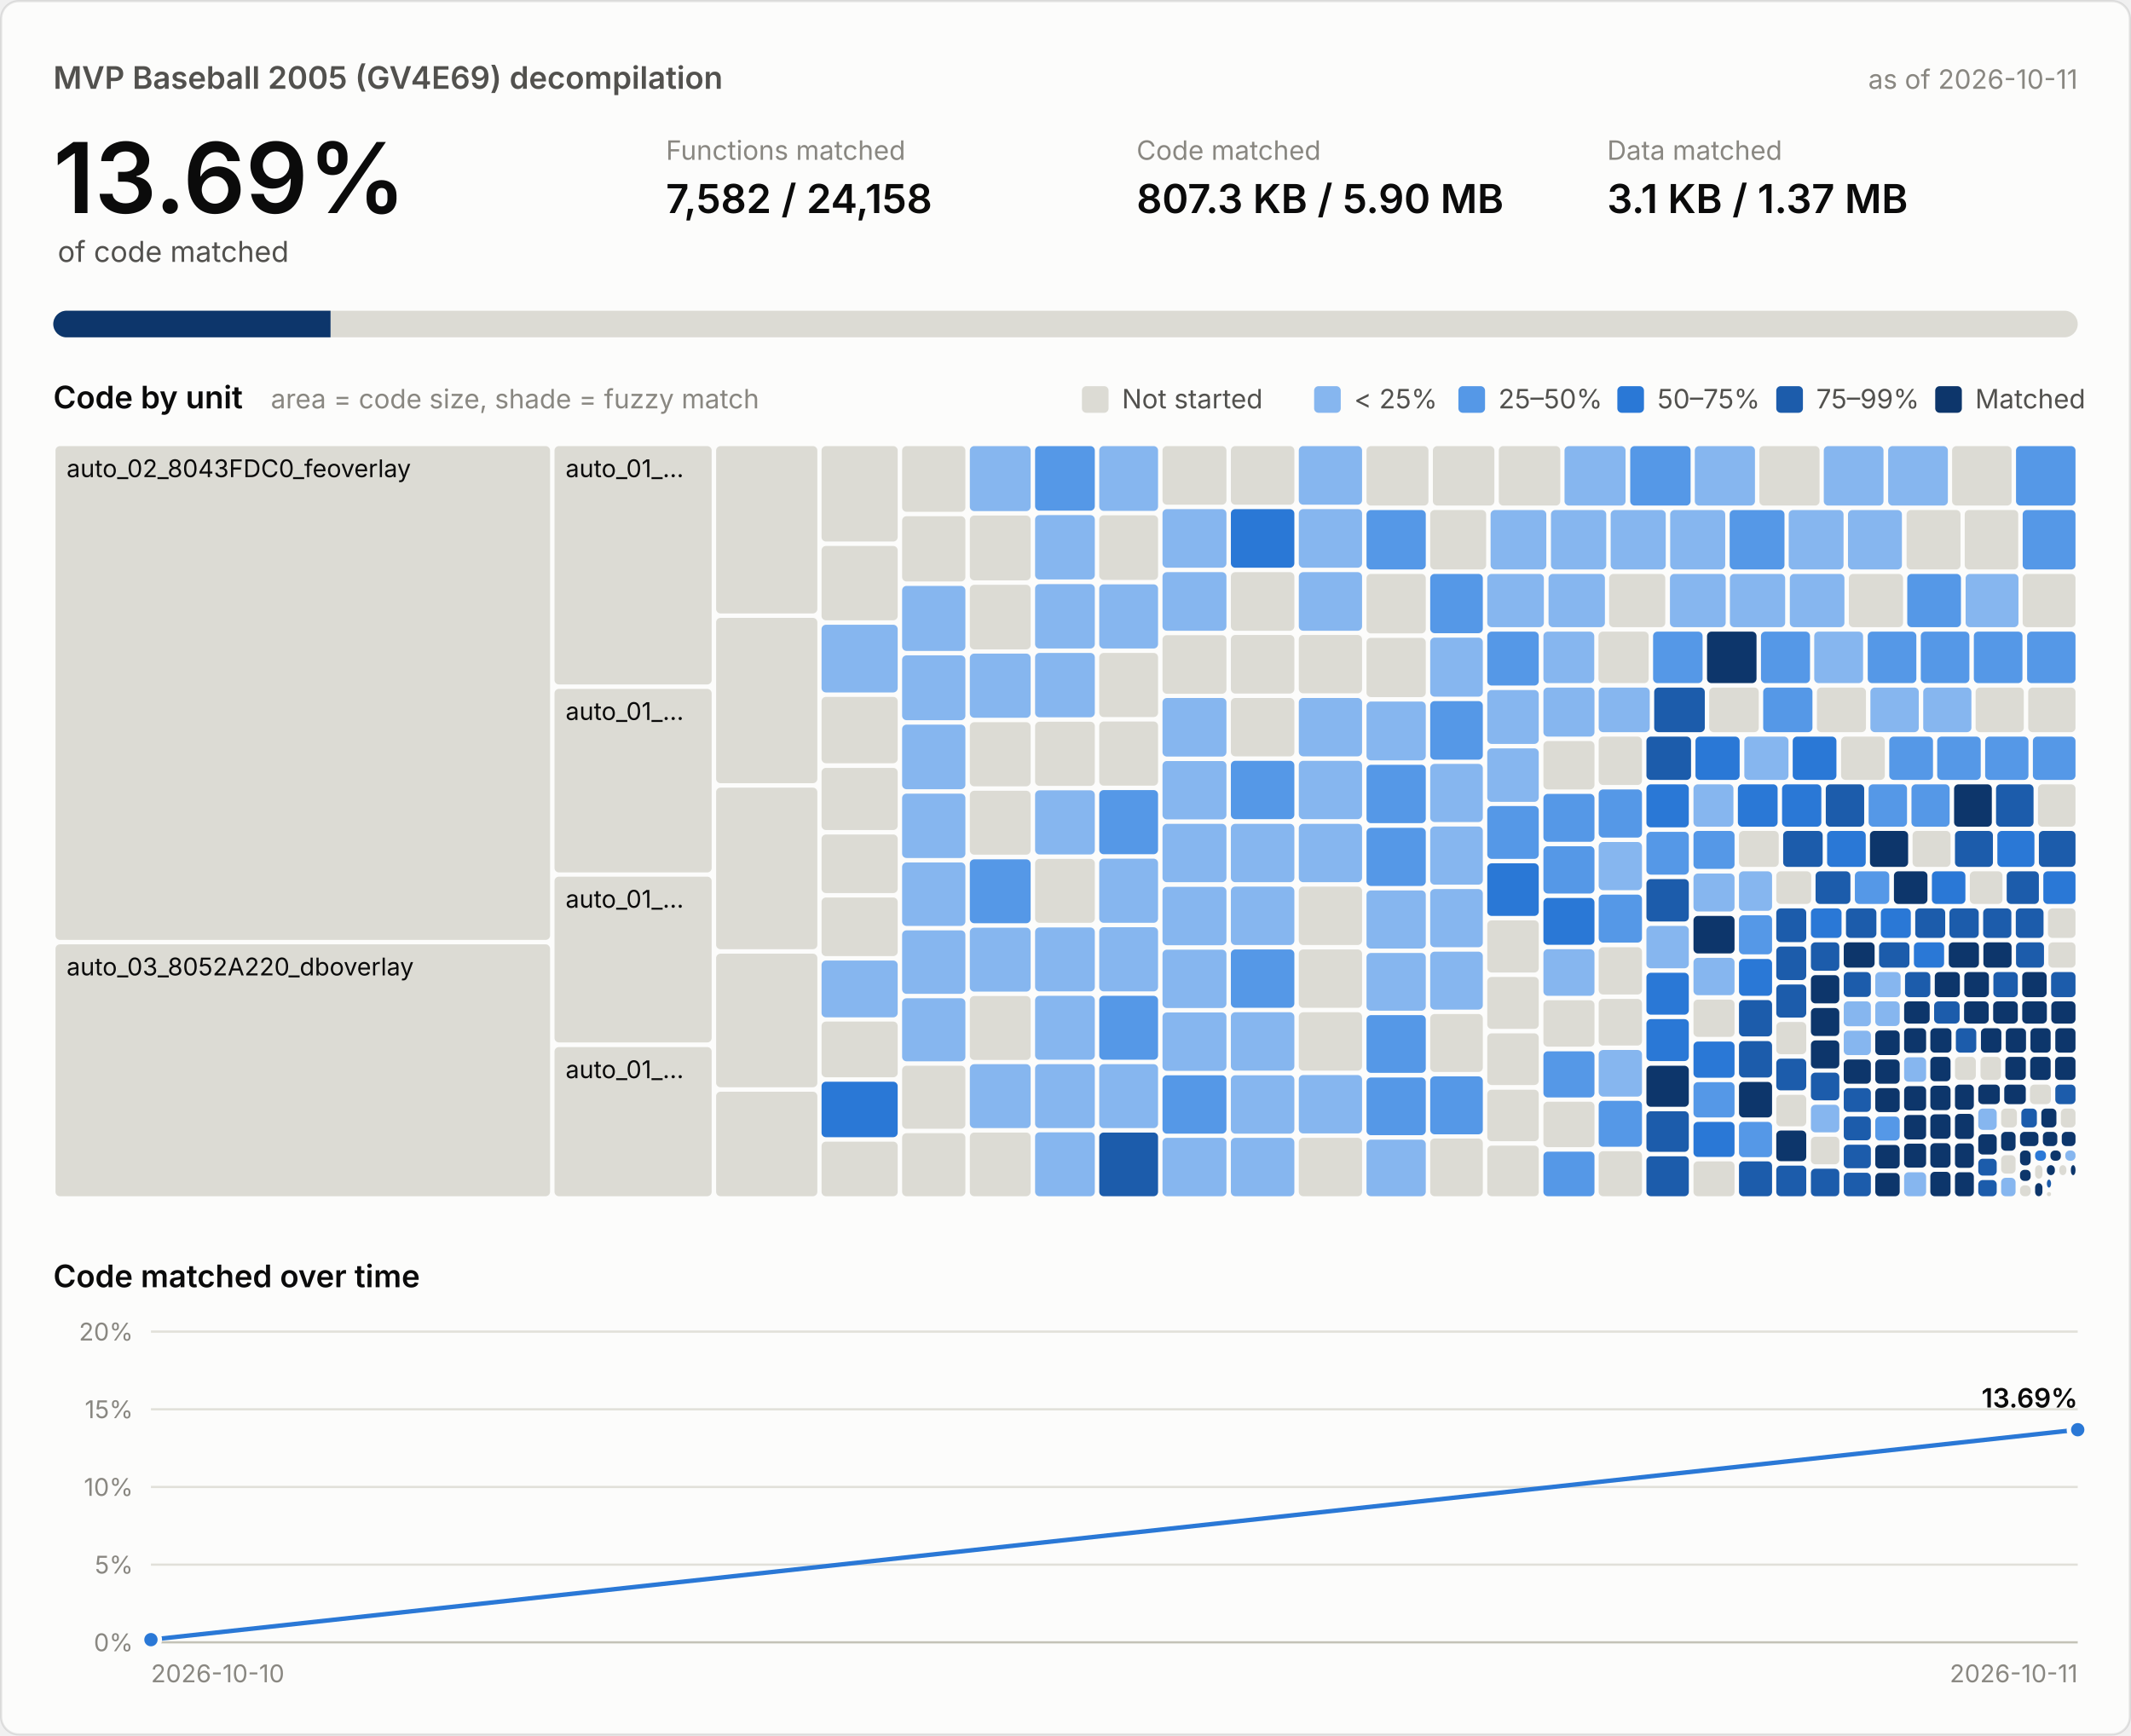
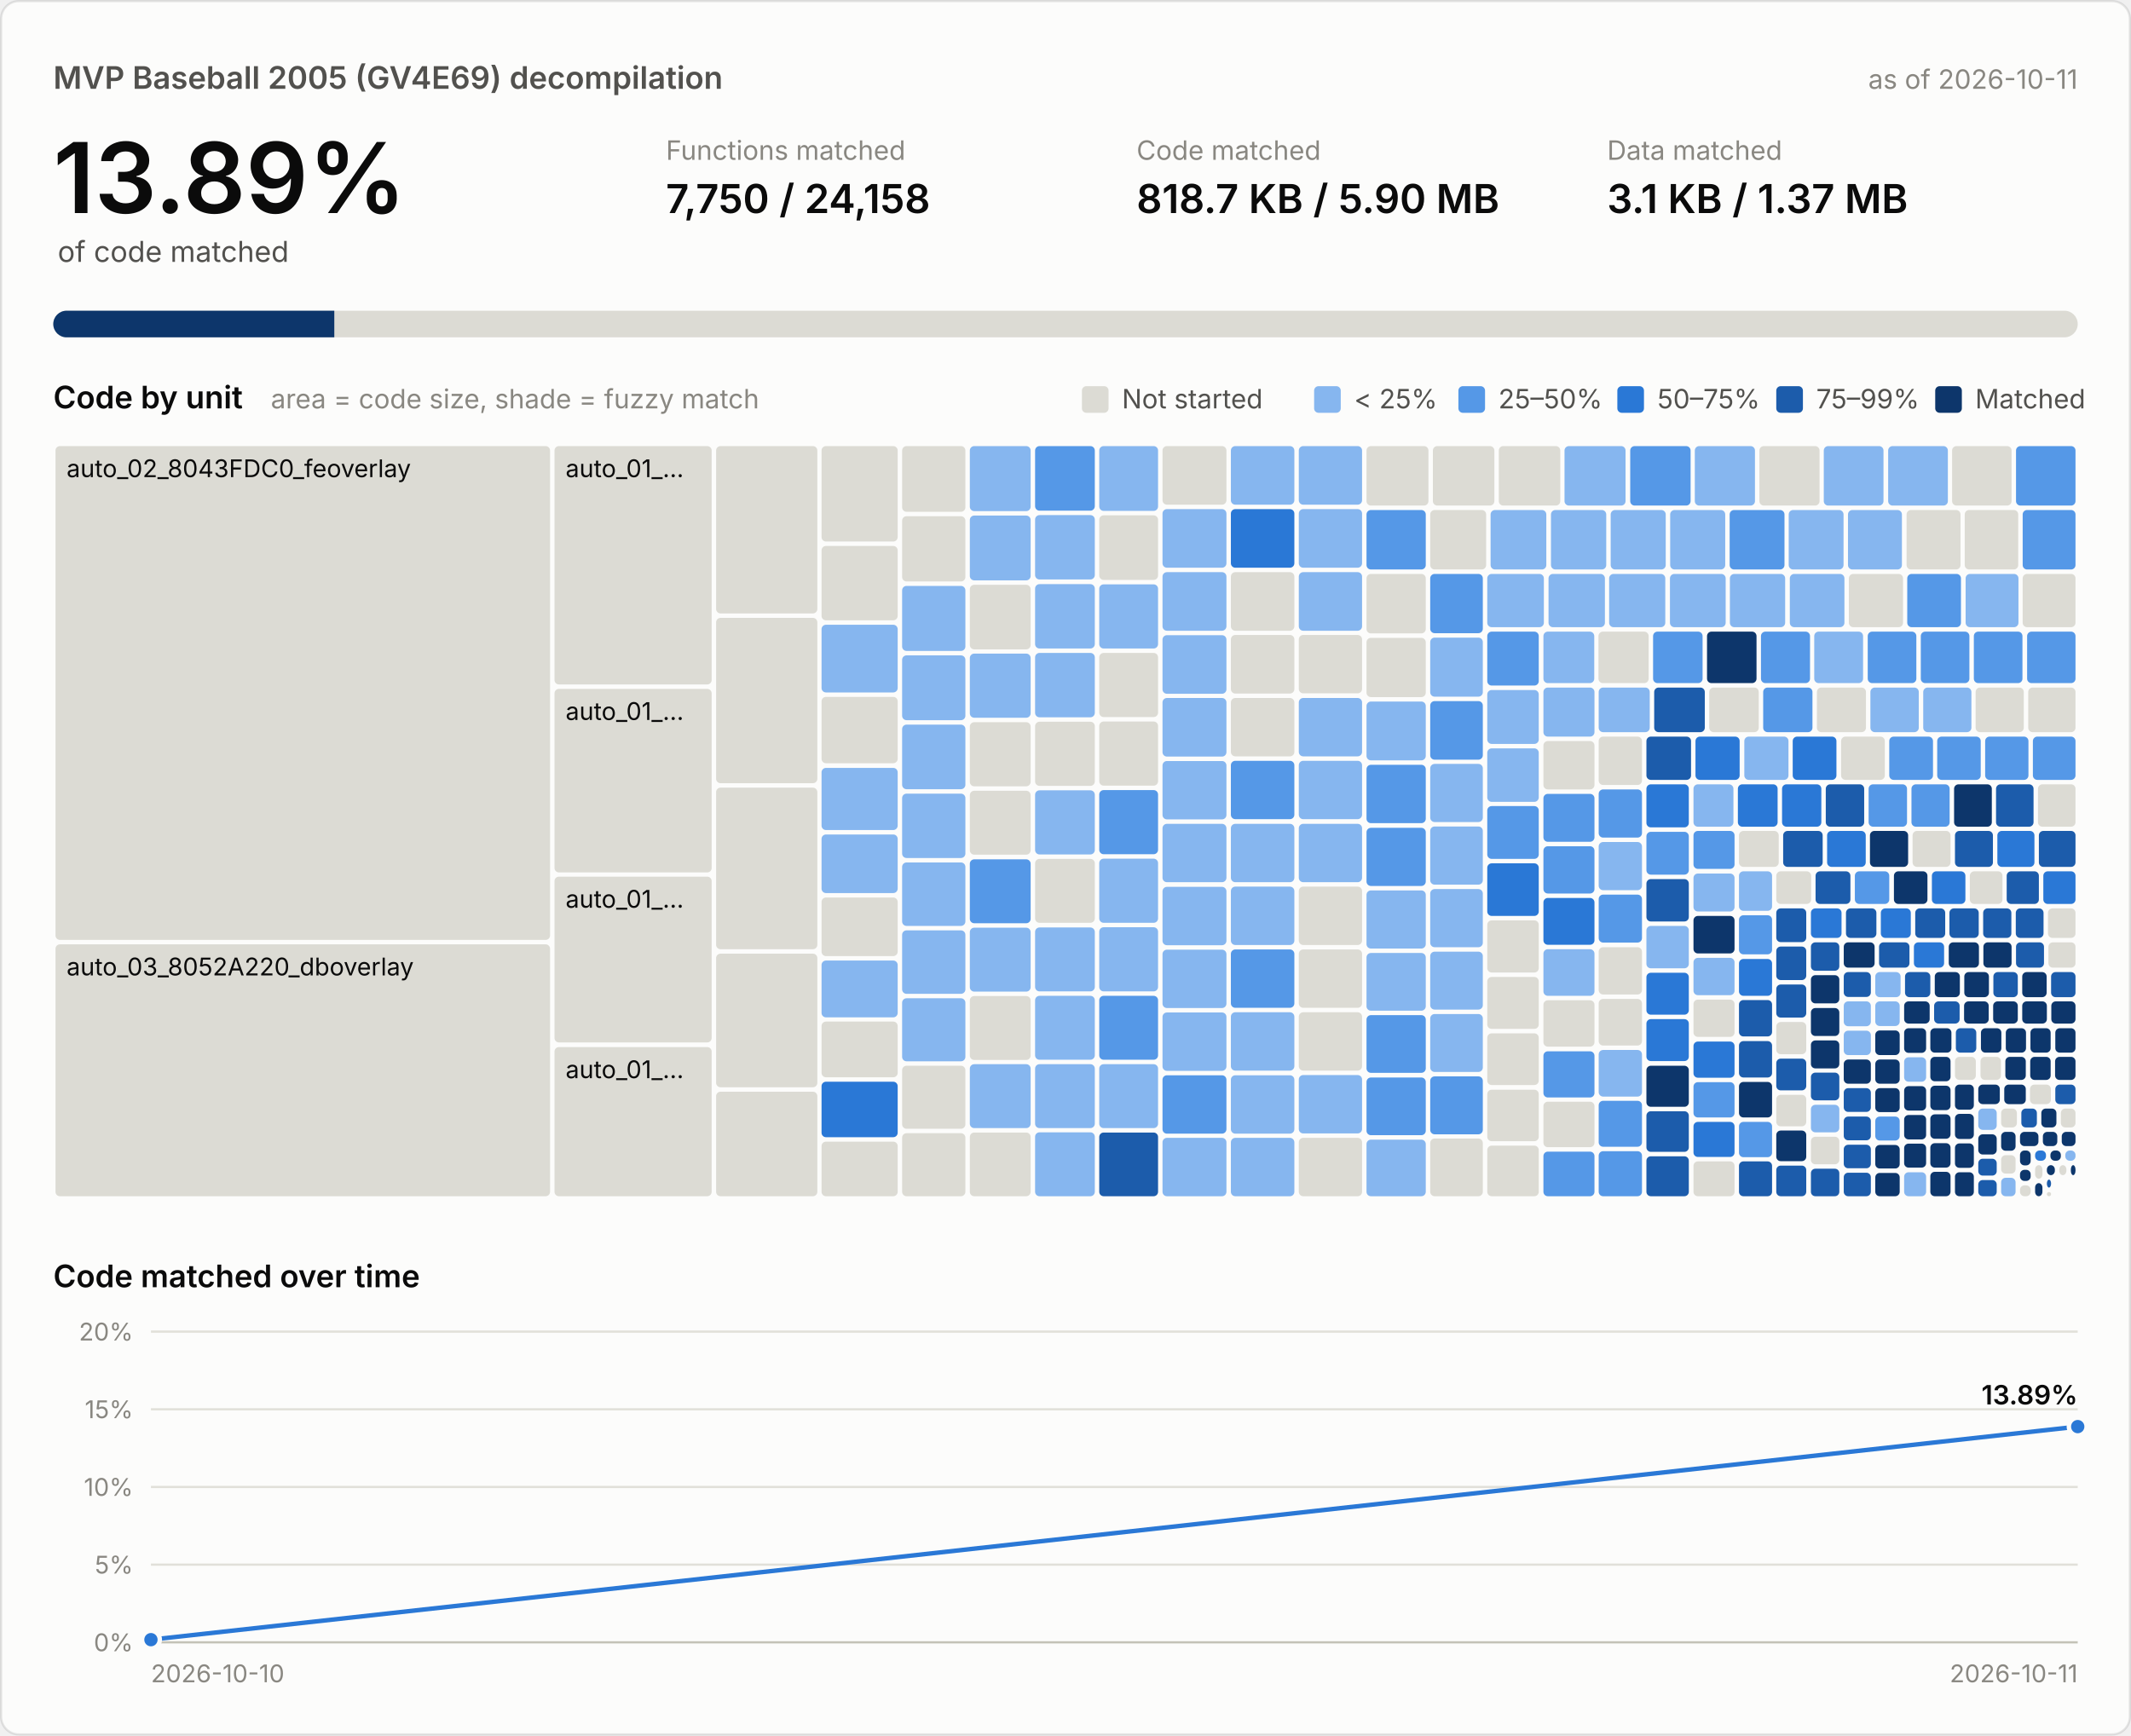
<svg xmlns="http://www.w3.org/2000/svg" width="960" height="782" viewBox="0 0 960 782" role="img" aria-labelledby="title desc">
  <style>
text { font-family: system-ui, -apple-system, "Segoe UI", sans-serif; }
.surface { fill: #fcfcfb; }
.border { fill: none; stroke: rgba(11,11,11,0.10); }
.t1 { fill: #0b0b0b; } .t2 { fill: #52514e; } .t3 { fill: #898781; }
.grid { stroke: #e1e0d9; } .axis { stroke: #c3c2b7; }
.line { fill: none; stroke: #2a78d6; } .dot { fill: #2a78d6; stroke: #fcfcfb; }
.b0 { fill: #dcdbd4; } .b1 { fill: #86b6ef; } .b2 { fill: #5598e7; }
.b3 { fill: #2a78d6; } .b4 { fill: #1c5cab; } .b5 { fill: #0d366b; }
.l0, .l1, .l2, .l3 { fill: #0b0b0b; } .l4, .l5 { fill: #ffffff; }
@media (prefers-color-scheme: dark) {
  .surface { fill: #1a1a19; }
  .border { stroke: rgba(255,255,255,0.10); }
  .t1 { fill: #ffffff; } .t2 { fill: #c3c2b7; } .t3 { fill: #898781; }
  .grid { stroke: #2c2c2a; } .axis { stroke: #383835; }
  .line { stroke: #3987e5; } .dot { fill: #3987e5; stroke: #1a1a19; }
  .b0 { fill: #383835; } .b1 { fill: #184f95; } .b2 { fill: #256abf; }
  .b3 { fill: #3987e5; } .b4 { fill: #6da7ec; } .b5 { fill: #b7d3f6; }
  .l0 { fill: #c3c2b7; } .l1, .l2 { fill: #ffffff; } .l3, .l4, .l5 { fill: #0b0b0b; }
}
</style>
  <rect x="0.5" y="0.5" width="959" height="781" rx="8" class="surface" />
  <rect x="0.5" y="0.5" width="959" height="781" rx="8" class="border" />
  <text x="24.0" y="40.0" class="t2" font-size="14" font-weight="600" text-anchor="start">MVP Baseball 2005 (GV4E69) decompilation</text>
  <text x="936.0" y="40.0" class="t3" font-size="12" font-weight="400" text-anchor="end">as of 2026-10-11</text>
-   <text x="24.0" y="96.0" class="t1" font-size="44" font-weight="600" text-anchor="start">13.69%</text>
+   <text x="24.0" y="96.0" class="t1" font-size="44" font-weight="600" text-anchor="start">13.89%</text>
  <text x="26.0" y="118.0" class="t2" font-size="13" font-weight="400" text-anchor="start">of code matched</text>
  <text x="300.0" y="72.0" class="t3" font-size="12" font-weight="400" text-anchor="start">Functions matched</text>
-   <text x="300.0" y="96.0" class="t1" font-size="18" font-weight="600" text-anchor="start">7,582 / 24,158</text>
+   <text x="300.0" y="96.0" class="t1" font-size="18" font-weight="600" text-anchor="start">7,750 / 24,158</text>
  <text x="512.0" y="72.0" class="t3" font-size="12" font-weight="400" text-anchor="start">Code matched</text>
-   <text x="512.0" y="96.0" class="t1" font-size="18" font-weight="600" text-anchor="start">807.3 KB / 5.90 MB</text>
+   <text x="512.0" y="96.0" class="t1" font-size="18" font-weight="600" text-anchor="start">818.7 KB / 5.90 MB</text>
  <text x="724.0" y="72.0" class="t3" font-size="12" font-weight="400" text-anchor="start">Data matched</text>
  <text x="724.0" y="96.0" class="t1" font-size="18" font-weight="600" text-anchor="start">3.1 KB / 1.37 MB</text>
  <clipPath id="bar">
    <rect x="24" y="140" width="912" height="12" rx="6.0" />
  </clipPath>
  <rect x="24" y="140" width="912" height="12" rx="6.0" class="b0" />
-   <rect x="24" y="140" width="124.9" height="12" class="b5" clip-path="url(#bar)" />
+   <rect x="24" y="140" width="126.6" height="12" class="b5" clip-path="url(#bar)" />
  <text x="24.0" y="184.0" class="t1" font-size="14" font-weight="600" text-anchor="start">Code by unit</text>
  <text x="122.0" y="184.0" class="t3" font-size="12" font-weight="400" text-anchor="start">area = code size, shade = fuzzy match</text>
  <rect x="487.4" y="174" width="12" height="12" rx="2" class="b0" />
  <text x="505.4" y="184.0" class="t2" font-size="12" font-weight="400" text-anchor="start">Not started</text>
  <rect x="592.0" y="174" width="12" height="12" rx="2" class="b1" />
  <text x="610.0" y="184.0" class="t2" font-size="12" font-weight="400" text-anchor="start">&lt; 25%</text>
  <rect x="657.0" y="174" width="12" height="12" rx="2" class="b2" />
  <text x="675.0" y="184.0" class="t2" font-size="12" font-weight="400" text-anchor="start">25–50%</text>
  <rect x="728.6" y="174" width="12" height="12" rx="2" class="b3" />
  <text x="746.6" y="184.0" class="t2" font-size="12" font-weight="400" text-anchor="start">50–75%</text>
  <rect x="800.2" y="174" width="12" height="12" rx="2" class="b4" />
  <text x="818.2" y="184.0" class="t2" font-size="12" font-weight="400" text-anchor="start">75–99%</text>
  <rect x="871.8" y="174" width="12" height="12" rx="2" class="b5" />
  <text x="889.8" y="184.0" class="t2" font-size="12" font-weight="400" text-anchor="start">Matched</text>
  <g id="treemap">
    <rect x="25.0" y="201.0" width="222.8" height="222.5" rx="2" class="b0" />
    <text x="30.0" y="215.0" class="l0" font-size="11" font-weight="400" text-anchor="start">auto_02_8043FDC0_feoverlay</text>
    <rect x="25.0" y="425.5" width="222.8" height="113.5" rx="2" class="b0" />
    <text x="30.0" y="439.5" class="l0" font-size="11" font-weight="400" text-anchor="start">auto_03_8052A220_dboverlay</text>
    <rect x="249.8" y="201.0" width="70.8" height="107.4" rx="2" class="b0" />
    <text x="254.8" y="215.0" class="l0" font-size="11" font-weight="400" text-anchor="start">auto_01_…</text>
    <rect x="249.8" y="310.4" width="70.8" height="82.7" rx="2" class="b0" />
    <text x="254.8" y="324.4" class="l0" font-size="11" font-weight="400" text-anchor="start">auto_01_…</text>
    <rect x="249.8" y="395.0" width="70.8" height="74.7" rx="2" class="b0" />
    <text x="254.8" y="409.0" class="l0" font-size="11" font-weight="400" text-anchor="start">auto_01_…</text>
    <rect x="249.8" y="471.8" width="70.8" height="67.2" rx="2" class="b0" />
    <text x="254.8" y="485.8" class="l0" font-size="11" font-weight="400" text-anchor="start">auto_01_…</text>
    <rect x="322.6" y="201.0" width="45.6" height="75.4" rx="2" class="b0" />
    <rect x="322.6" y="278.4" width="45.6" height="74.5" rx="2" class="b0" />
    <rect x="322.6" y="354.9" width="45.6" height="72.8" rx="2" class="b0" />
    <rect x="322.6" y="429.7" width="45.6" height="60.2" rx="2" class="b0" />
    <rect x="322.6" y="491.9" width="45.6" height="47.1" rx="2" class="b0" />
    <rect x="370.1" y="201.0" width="34.3" height="43.0" rx="2" class="b0" />
    <rect x="370.1" y="246.0" width="34.3" height="33.5" rx="2" class="b0" />
    <rect x="370.1" y="281.5" width="34.3" height="30.5" rx="2" class="b1" />
    <rect x="370.1" y="314.0" width="34.3" height="29.9" rx="2" class="b0" />
-     <rect x="370.1" y="346.0" width="34.3" height="28.0" rx="2" class="b0" />
-     <rect x="370.1" y="376.0" width="34.3" height="26.4" rx="2" class="b0" />
+     <rect x="370.1" y="346.0" width="34.3" height="28.0" rx="2" class="b1" />
+     <rect x="370.1" y="376.0" width="34.3" height="26.4" rx="2" class="b1" />
    <rect x="370.1" y="404.4" width="34.3" height="26.4" rx="2" class="b0" />
    <rect x="370.1" y="432.8" width="34.3" height="25.6" rx="2" class="b1" />
    <rect x="370.1" y="460.3" width="34.3" height="25.1" rx="2" class="b0" />
    <rect x="370.1" y="487.4" width="34.3" height="25.0" rx="2" class="b3" />
    <rect x="370.1" y="514.4" width="34.3" height="24.6" rx="2" class="b0" />
    <rect x="406.4" y="201.0" width="28.5" height="29.6" rx="2" class="b0" />
    <rect x="406.4" y="232.6" width="28.5" height="29.4" rx="2" class="b0" />
    <rect x="406.4" y="264.0" width="28.5" height="29.3" rx="2" class="b1" />
    <rect x="406.4" y="295.3" width="28.5" height="29.2" rx="2" class="b1" />
    <rect x="406.4" y="326.5" width="28.5" height="29.1" rx="2" class="b1" />
    <rect x="406.4" y="357.6" width="28.5" height="29.0" rx="2" class="b1" />
    <rect x="406.4" y="388.6" width="28.5" height="28.6" rx="2" class="b1" />
    <rect x="406.4" y="419.2" width="28.5" height="28.6" rx="2" class="b1" />
    <rect x="406.4" y="449.8" width="28.5" height="28.4" rx="2" class="b1" />
    <rect x="406.4" y="480.2" width="28.5" height="28.4" rx="2" class="b0" />
    <rect x="406.4" y="510.6" width="28.5" height="28.4" rx="2" class="b0" />
    <rect x="436.9" y="201.0" width="27.4" height="29.3" rx="2" class="b1" />
-     <rect x="436.9" y="232.3" width="27.4" height="29.2" rx="2" class="b0" />
+     <rect x="436.9" y="232.3" width="27.4" height="29.2" rx="2" class="b1" />
    <rect x="436.9" y="263.5" width="27.4" height="29.1" rx="2" class="b0" />
    <rect x="436.9" y="294.5" width="27.4" height="28.9" rx="2" class="b1" />
    <rect x="436.9" y="325.4" width="27.4" height="28.9" rx="2" class="b0" />
    <rect x="436.9" y="356.3" width="27.4" height="28.8" rx="2" class="b0" />
    <rect x="436.9" y="387.2" width="27.4" height="28.8" rx="2" class="b2" />
    <rect x="436.9" y="418.0" width="27.4" height="28.8" rx="2" class="b1" />
    <rect x="436.9" y="448.8" width="27.4" height="28.8" rx="2" class="b0" />
    <rect x="436.9" y="479.5" width="27.4" height="28.8" rx="2" class="b1" />
    <rect x="436.9" y="510.3" width="27.4" height="28.7" rx="2" class="b0" />
    <rect x="466.3" y="201.0" width="26.9" height="29.1" rx="2" class="b2" />
    <rect x="466.3" y="232.1" width="26.9" height="29.0" rx="2" class="b1" />
    <rect x="466.3" y="263.2" width="26.9" height="29.0" rx="2" class="b1" />
    <rect x="466.3" y="294.2" width="26.9" height="29.0" rx="2" class="b1" />
    <rect x="466.3" y="325.2" width="26.9" height="28.9" rx="2" class="b0" />
    <rect x="466.3" y="356.1" width="26.9" height="28.9" rx="2" class="b1" />
    <rect x="466.3" y="387.0" width="26.9" height="28.8" rx="2" class="b0" />
    <rect x="466.3" y="417.9" width="26.9" height="28.8" rx="2" class="b1" />
    <rect x="466.3" y="448.7" width="26.9" height="28.8" rx="2" class="b1" />
    <rect x="466.3" y="479.5" width="26.9" height="28.8" rx="2" class="b1" />
    <rect x="466.3" y="510.2" width="26.9" height="28.8" rx="2" class="b1" />
    <rect x="495.2" y="201.0" width="26.5" height="29.2" rx="2" class="b1" />
    <rect x="495.2" y="232.2" width="26.5" height="29.1" rx="2" class="b0" />
    <rect x="495.2" y="263.3" width="26.5" height="28.9" rx="2" class="b1" />
    <rect x="495.2" y="294.2" width="26.5" height="28.9" rx="2" class="b0" />
    <rect x="495.2" y="325.1" width="26.5" height="28.9" rx="2" class="b0" />
    <rect x="495.2" y="356.0" width="26.5" height="28.9" rx="2" class="b2" />
    <rect x="495.2" y="386.9" width="26.5" height="28.9" rx="2" class="b1" />
    <rect x="495.2" y="417.8" width="26.5" height="28.9" rx="2" class="b1" />
    <rect x="495.2" y="448.7" width="26.5" height="28.8" rx="2" class="b2" />
    <rect x="495.2" y="479.5" width="26.5" height="28.8" rx="2" class="b1" />
    <rect x="495.2" y="510.3" width="26.5" height="28.7" rx="2" class="b4" />
    <rect x="523.7" y="201.0" width="28.8" height="26.4" rx="2" class="b0" />
    <rect x="523.7" y="229.4" width="28.8" height="26.4" rx="2" class="b1" />
    <rect x="523.7" y="257.8" width="28.8" height="26.4" rx="2" class="b1" />
-     <rect x="523.7" y="286.2" width="28.8" height="26.4" rx="2" class="b0" />
+     <rect x="523.7" y="286.2" width="28.8" height="26.4" rx="2" class="b1" />
    <rect x="523.7" y="314.5" width="28.8" height="26.4" rx="2" class="b1" />
    <rect x="523.7" y="342.9" width="28.8" height="26.3" rx="2" class="b1" />
    <rect x="523.7" y="371.2" width="28.8" height="26.3" rx="2" class="b1" />
    <rect x="523.7" y="399.6" width="28.8" height="26.3" rx="2" class="b1" />
    <rect x="523.7" y="427.9" width="28.8" height="26.3" rx="2" class="b1" />
    <rect x="523.7" y="456.2" width="28.8" height="26.3" rx="2" class="b1" />
    <rect x="523.7" y="484.5" width="28.8" height="26.3" rx="2" class="b2" />
    <rect x="523.7" y="512.7" width="28.8" height="26.3" rx="2" class="b1" />
-     <rect x="554.5" y="201.0" width="28.6" height="26.4" rx="2" class="b0" />
+     <rect x="554.5" y="201.0" width="28.6" height="26.4" rx="2" class="b1" />
    <rect x="554.5" y="229.4" width="28.6" height="26.4" rx="2" class="b3" />
    <rect x="554.5" y="257.8" width="28.6" height="26.4" rx="2" class="b0" />
    <rect x="554.5" y="286.1" width="28.6" height="26.4" rx="2" class="b0" />
    <rect x="554.5" y="314.5" width="28.6" height="26.3" rx="2" class="b0" />
    <rect x="554.5" y="342.8" width="28.6" height="26.3" rx="2" class="b2" />
    <rect x="554.5" y="371.2" width="28.6" height="26.3" rx="2" class="b1" />
    <rect x="554.5" y="399.5" width="28.6" height="26.3" rx="2" class="b1" />
    <rect x="554.5" y="427.8" width="28.6" height="26.3" rx="2" class="b2" />
    <rect x="554.5" y="456.1" width="28.6" height="26.3" rx="2" class="b1" />
    <rect x="554.5" y="484.5" width="28.6" height="26.3" rx="2" class="b1" />
    <rect x="554.5" y="512.7" width="28.6" height="26.3" rx="2" class="b1" />
    <rect x="585.1" y="201.0" width="28.5" height="26.4" rx="2" class="b1" />
    <rect x="585.1" y="229.4" width="28.5" height="26.4" rx="2" class="b1" />
    <rect x="585.1" y="257.8" width="28.5" height="26.4" rx="2" class="b1" />
    <rect x="585.1" y="286.1" width="28.5" height="26.3" rx="2" class="b0" />
    <rect x="585.1" y="314.5" width="28.5" height="26.3" rx="2" class="b1" />
    <rect x="585.1" y="342.8" width="28.5" height="26.3" rx="2" class="b1" />
    <rect x="585.1" y="371.2" width="28.5" height="26.3" rx="2" class="b1" />
    <rect x="585.1" y="399.5" width="28.5" height="26.3" rx="2" class="b0" />
    <rect x="585.1" y="427.8" width="28.5" height="26.3" rx="2" class="b0" />
    <rect x="585.1" y="456.1" width="28.5" height="26.3" rx="2" class="b0" />
    <rect x="585.1" y="484.4" width="28.5" height="26.3" rx="2" class="b1" />
    <rect x="585.1" y="512.7" width="28.5" height="26.3" rx="2" class="b0" />
    <rect x="615.6" y="201.0" width="27.9" height="26.8" rx="2" class="b0" />
    <rect x="645.5" y="201.0" width="27.7" height="26.8" rx="2" class="b0" />
    <rect x="675.2" y="201.0" width="27.7" height="26.8" rx="2" class="b0" />
    <rect x="704.8" y="201.0" width="27.5" height="26.8" rx="2" class="b1" />
    <rect x="734.4" y="201.0" width="27.2" height="26.8" rx="2" class="b2" />
    <rect x="763.5" y="201.0" width="27.1" height="26.8" rx="2" class="b1" />
    <rect x="792.6" y="201.0" width="27.1" height="26.8" rx="2" class="b0" />
    <rect x="821.6" y="201.0" width="26.9" height="26.8" rx="2" class="b1" />
    <rect x="850.6" y="201.0" width="26.9" height="26.8" rx="2" class="b1" />
    <rect x="879.4" y="201.0" width="26.8" height="26.8" rx="2" class="b0" />
    <rect x="908.2" y="201.0" width="26.8" height="26.8" rx="2" class="b2" />
    <rect x="615.6" y="229.8" width="26.7" height="26.8" rx="2" class="b2" />
    <rect x="615.6" y="258.6" width="26.7" height="26.8" rx="2" class="b0" />
    <rect x="615.6" y="287.4" width="26.7" height="26.7" rx="2" class="b0" />
    <rect x="615.6" y="316.1" width="26.7" height="26.5" rx="2" class="b1" />
    <rect x="615.6" y="344.6" width="26.7" height="26.3" rx="2" class="b2" />
    <rect x="615.6" y="373.0" width="26.7" height="26.2" rx="2" class="b2" />
    <rect x="615.6" y="401.2" width="26.7" height="26.2" rx="2" class="b1" />
    <rect x="615.6" y="429.4" width="26.7" height="26.0" rx="2" class="b1" />
    <rect x="615.6" y="457.4" width="26.7" height="26.0" rx="2" class="b2" />
    <rect x="615.6" y="485.5" width="26.7" height="26.0" rx="2" class="b2" />
    <rect x="615.6" y="513.5" width="26.7" height="25.5" rx="2" class="b1" />
    <rect x="644.3" y="229.8" width="25.2" height="26.8" rx="2" class="b0" />
    <rect x="671.5" y="229.8" width="25.1" height="26.8" rx="2" class="b1" />
    <rect x="698.7" y="229.8" width="24.9" height="26.8" rx="2" class="b1" />
    <rect x="725.6" y="229.8" width="24.8" height="26.8" rx="2" class="b1" />
    <rect x="752.4" y="229.8" width="24.8" height="26.8" rx="2" class="b1" />
    <rect x="779.2" y="229.8" width="24.7" height="26.8" rx="2" class="b2" />
    <rect x="805.8" y="229.8" width="24.7" height="26.8" rx="2" class="b1" />
    <rect x="832.5" y="229.8" width="24.3" height="26.8" rx="2" class="b1" />
    <rect x="858.9" y="229.8" width="24.3" height="26.8" rx="2" class="b0" />
    <rect x="885.1" y="229.8" width="24.1" height="26.8" rx="2" class="b0" />
    <rect x="911.2" y="229.8" width="23.8" height="26.8" rx="2" class="b2" />
    <rect x="644.3" y="258.6" width="23.7" height="26.7" rx="2" class="b2" />
    <rect x="644.3" y="287.3" width="23.7" height="26.6" rx="2" class="b1" />
    <rect x="644.3" y="315.9" width="23.7" height="26.4" rx="2" class="b2" />
    <rect x="644.3" y="344.2" width="23.7" height="26.2" rx="2" class="b1" />
    <rect x="644.3" y="372.4" width="23.7" height="26.2" rx="2" class="b1" />
    <rect x="644.3" y="400.6" width="23.7" height="26.2" rx="2" class="b1" />
    <rect x="644.3" y="428.8" width="23.7" height="26.1" rx="2" class="b1" />
-     <rect x="644.3" y="456.9" width="23.7" height="26.1" rx="2" class="b0" />
+     <rect x="644.3" y="456.9" width="23.7" height="26.1" rx="2" class="b1" />
    <rect x="644.3" y="485.0" width="23.7" height="26.1" rx="2" class="b2" />
    <rect x="644.3" y="513.0" width="23.7" height="26.0" rx="2" class="b0" />
    <rect x="670.0" y="258.6" width="25.5" height="24.0" rx="2" class="b1" />
    <rect x="697.6" y="258.6" width="25.4" height="24.0" rx="2" class="b1" />
-     <rect x="724.9" y="258.6" width="25.3" height="24.0" rx="2" class="b0" />
+     <rect x="724.9" y="258.6" width="25.3" height="24.0" rx="2" class="b1" />
    <rect x="752.3" y="258.6" width="25.1" height="24.0" rx="2" class="b1" />
    <rect x="779.3" y="258.6" width="24.9" height="24.0" rx="2" class="b1" />
    <rect x="806.3" y="258.6" width="24.6" height="24.0" rx="2" class="b1" />
    <rect x="832.9" y="258.6" width="24.4" height="24.0" rx="2" class="b0" />
    <rect x="859.2" y="258.6" width="24.2" height="24.0" rx="2" class="b2" />
    <rect x="885.5" y="258.6" width="23.8" height="24.0" rx="2" class="b1" />
    <rect x="911.2" y="258.6" width="23.8" height="24.0" rx="2" class="b0" />
    <rect x="670.0" y="284.6" width="23.2" height="24.3" rx="2" class="b2" />
    <rect x="670.0" y="310.9" width="23.2" height="24.3" rx="2" class="b1" />
    <rect x="670.0" y="337.2" width="23.2" height="24.1" rx="2" class="b1" />
    <rect x="670.0" y="363.2" width="23.2" height="23.8" rx="2" class="b2" />
    <rect x="670.0" y="389.0" width="23.2" height="23.7" rx="2" class="b3" />
    <rect x="670.0" y="414.7" width="23.2" height="23.5" rx="2" class="b0" />
    <rect x="670.0" y="440.2" width="23.2" height="23.4" rx="2" class="b0" />
    <rect x="670.0" y="465.6" width="23.2" height="23.3" rx="2" class="b0" />
    <rect x="670.0" y="491.0" width="23.2" height="23.2" rx="2" class="b0" />
    <rect x="670.0" y="516.2" width="23.2" height="22.8" rx="2" class="b0" />
    <rect x="695.3" y="284.6" width="22.9" height="23.2" rx="2" class="b1" />
    <rect x="720.1" y="284.6" width="22.6" height="23.2" rx="2" class="b0" />
    <rect x="744.7" y="284.6" width="22.3" height="23.2" rx="2" class="b2" />
    <rect x="769.0" y="284.6" width="22.3" height="23.2" rx="2" class="b5" />
    <rect x="793.3" y="284.6" width="22.1" height="23.2" rx="2" class="b2" />
    <rect x="817.3" y="284.6" width="22.0" height="23.2" rx="2" class="b1" />
    <rect x="841.4" y="284.6" width="21.9" height="23.2" rx="2" class="b2" />
    <rect x="865.3" y="284.6" width="21.9" height="23.2" rx="2" class="b2" />
    <rect x="889.2" y="284.6" width="21.9" height="23.2" rx="2" class="b2" />
    <rect x="913.2" y="284.6" width="21.8" height="23.2" rx="2" class="b2" />
    <rect x="695.3" y="309.8" width="23.0" height="22.1" rx="2" class="b1" />
    <rect x="695.3" y="333.9" width="23.0" height="21.8" rx="2" class="b0" />
    <rect x="695.3" y="357.7" width="23.0" height="21.6" rx="2" class="b2" />
    <rect x="695.3" y="381.3" width="23.0" height="21.3" rx="2" class="b2" />
    <rect x="695.3" y="404.6" width="23.0" height="21.1" rx="2" class="b3" />
    <rect x="695.3" y="427.7" width="23.0" height="21.0" rx="2" class="b1" />
    <rect x="695.3" y="450.7" width="23.0" height="20.9" rx="2" class="b0" />
    <rect x="695.3" y="473.7" width="23.0" height="20.8" rx="2" class="b2" />
    <rect x="695.3" y="496.4" width="23.0" height="20.5" rx="2" class="b0" />
    <rect x="695.3" y="518.9" width="23.0" height="20.1" rx="2" class="b2" />
    <rect x="720.2" y="309.8" width="23.0" height="20.1" rx="2" class="b1" />
    <rect x="745.2" y="309.8" width="22.8" height="20.1" rx="2" class="b4" />
    <rect x="770.0" y="309.8" width="22.3" height="20.1" rx="2" class="b0" />
    <rect x="794.3" y="309.8" width="22.2" height="20.1" rx="2" class="b2" />
    <rect x="818.5" y="309.8" width="22.1" height="20.1" rx="2" class="b0" />
    <rect x="842.6" y="309.8" width="21.8" height="20.1" rx="2" class="b1" />
    <rect x="866.4" y="309.8" width="21.7" height="20.1" rx="2" class="b1" />
    <rect x="890.0" y="309.8" width="21.7" height="20.1" rx="2" class="b0" />
    <rect x="913.7" y="309.8" width="21.3" height="20.1" rx="2" class="b0" />
    <rect x="720.2" y="331.9" width="19.5" height="21.8" rx="2" class="b0" />
    <rect x="720.2" y="355.7" width="19.5" height="21.7" rx="2" class="b2" />
    <rect x="720.2" y="379.4" width="19.5" height="21.7" rx="2" class="b1" />
    <rect x="720.2" y="403.1" width="19.5" height="21.6" rx="2" class="b2" />
    <rect x="720.2" y="426.8" width="19.5" height="21.3" rx="2" class="b0" />
    <rect x="720.2" y="450.1" width="19.5" height="21.0" rx="2" class="b0" />
    <rect x="720.2" y="473.1" width="19.5" height="21.0" rx="2" class="b1" />
    <rect x="720.2" y="496.0" width="19.5" height="20.7" rx="2" class="b2" />
-     <rect x="720.2" y="518.7" width="19.5" height="20.3" rx="2" class="b0" />
+     <rect x="720.2" y="518.7" width="19.5" height="20.3" rx="2" class="b2" />
    <rect x="741.7" y="331.9" width="20.1" height="19.5" rx="2" class="b4" />
    <rect x="763.8" y="331.9" width="19.9" height="19.5" rx="2" class="b3" />
    <rect x="785.8" y="331.9" width="19.9" height="19.5" rx="2" class="b1" />
    <rect x="807.6" y="331.9" width="19.7" height="19.5" rx="2" class="b3" />
    <rect x="829.4" y="331.9" width="19.7" height="19.5" rx="2" class="b0" />
    <rect x="851.1" y="331.9" width="19.7" height="19.5" rx="2" class="b2" />
    <rect x="872.7" y="331.9" width="19.6" height="19.5" rx="2" class="b2" />
    <rect x="894.3" y="331.9" width="19.5" height="19.5" rx="2" class="b2" />
    <rect x="915.8" y="331.9" width="19.2" height="19.5" rx="2" class="b2" />
    <rect x="741.7" y="353.4" width="19.1" height="19.4" rx="2" class="b3" />
    <rect x="741.7" y="374.8" width="19.1" height="19.3" rx="2" class="b2" />
    <rect x="741.7" y="396.1" width="19.1" height="19.1" rx="2" class="b4" />
    <rect x="741.7" y="417.2" width="19.1" height="19.1" rx="2" class="b1" />
    <rect x="741.7" y="438.3" width="19.1" height="18.9" rx="2" class="b3" />
    <rect x="741.7" y="459.2" width="19.1" height="18.9" rx="2" class="b3" />
    <rect x="741.7" y="480.2" width="19.1" height="18.5" rx="2" class="b5" />
    <rect x="741.7" y="500.7" width="19.1" height="18.3" rx="2" class="b4" />
    <rect x="741.7" y="521.0" width="19.1" height="18.0" rx="2" class="b4" />
    <rect x="762.9" y="353.4" width="18.0" height="19.1" rx="2" class="b1" />
    <rect x="782.9" y="353.4" width="17.9" height="19.1" rx="2" class="b3" />
    <rect x="802.8" y="353.4" width="17.7" height="19.1" rx="2" class="b3" />
    <rect x="822.5" y="353.4" width="17.3" height="19.1" rx="2" class="b4" />
    <rect x="841.8" y="353.4" width="17.3" height="19.1" rx="2" class="b2" />
    <rect x="861.1" y="353.4" width="17.2" height="19.1" rx="2" class="b2" />
    <rect x="880.3" y="353.4" width="17.0" height="19.1" rx="2" class="b5" />
    <rect x="899.2" y="353.4" width="16.9" height="19.1" rx="2" class="b4" />
    <rect x="918.1" y="353.4" width="16.9" height="19.1" rx="2" class="b0" />
    <rect x="762.9" y="374.4" width="18.5" height="17.1" rx="2" class="b2" />
    <rect x="762.9" y="393.6" width="18.5" height="17.1" rx="2" class="b1" />
    <rect x="762.9" y="412.7" width="18.5" height="16.9" rx="2" class="b5" />
    <rect x="762.9" y="431.6" width="18.5" height="16.8" rx="2" class="b1" />
    <rect x="762.9" y="450.4" width="18.5" height="16.8" rx="2" class="b0" />
    <rect x="762.9" y="469.3" width="18.5" height="16.3" rx="2" class="b3" />
    <rect x="762.9" y="487.6" width="18.5" height="15.9" rx="2" class="b2" />
    <rect x="762.9" y="505.5" width="18.5" height="15.8" rx="2" class="b3" />
    <rect x="762.9" y="523.3" width="18.5" height="15.7" rx="2" class="b0" />
    <rect x="783.4" y="374.4" width="17.9" height="16.2" rx="2" class="b0" />
    <rect x="803.3" y="374.4" width="17.8" height="16.2" rx="2" class="b4" />
    <rect x="823.1" y="374.4" width="17.4" height="16.2" rx="2" class="b3" />
    <rect x="842.4" y="374.4" width="17.2" height="16.2" rx="2" class="b5" />
    <rect x="861.6" y="374.4" width="17.1" height="16.2" rx="2" class="b0" />
    <rect x="880.7" y="374.4" width="17.1" height="16.2" rx="2" class="b4" />
    <rect x="899.8" y="374.4" width="16.7" height="16.2" rx="2" class="b3" />
    <rect x="918.5" y="374.4" width="16.5" height="16.2" rx="2" class="b4" />
    <rect x="783.4" y="392.6" width="14.9" height="17.8" rx="2" class="b1" />
    <rect x="783.4" y="412.4" width="14.9" height="17.6" rx="2" class="b2" />
    <rect x="783.4" y="432.1" width="14.9" height="16.6" rx="2" class="b3" />
    <rect x="783.4" y="450.6" width="14.9" height="16.4" rx="2" class="b4" />
    <rect x="783.4" y="469.1" width="14.9" height="16.4" rx="2" class="b4" />
    <rect x="783.4" y="487.5" width="14.9" height="16.0" rx="2" class="b5" />
    <rect x="783.4" y="505.5" width="14.9" height="15.9" rx="2" class="b2" />
    <rect x="783.4" y="523.3" width="14.9" height="15.7" rx="2" class="b4" />
    <rect x="800.2" y="392.6" width="15.7" height="14.7" rx="2" class="b0" />
    <rect x="817.9" y="392.6" width="15.7" height="14.7" rx="2" class="b4" />
    <rect x="835.6" y="392.6" width="15.5" height="14.7" rx="2" class="b2" />
    <rect x="853.2" y="392.6" width="15.1" height="14.7" rx="2" class="b5" />
    <rect x="870.3" y="392.6" width="15.1" height="14.7" rx="2" class="b3" />
    <rect x="887.4" y="392.6" width="14.7" height="14.7" rx="2" class="b0" />
    <rect x="904.0" y="392.6" width="14.5" height="14.7" rx="2" class="b4" />
    <rect x="920.5" y="392.6" width="14.5" height="14.7" rx="2" class="b3" />
    <rect x="800.2" y="409.3" width="13.5" height="15.2" rx="2" class="b4" />
    <rect x="800.2" y="426.5" width="13.5" height="15.1" rx="2" class="b4" />
    <rect x="800.2" y="443.6" width="13.5" height="14.9" rx="2" class="b4" />
    <rect x="800.2" y="460.5" width="13.5" height="14.5" rx="2" class="b0" />
    <rect x="800.2" y="477.0" width="13.5" height="14.3" rx="2" class="b4" />
    <rect x="800.2" y="493.3" width="13.5" height="14.2" rx="2" class="b0" />
    <rect x="800.2" y="509.4" width="13.5" height="13.8" rx="2" class="b5" />
    <rect x="800.2" y="525.2" width="13.5" height="13.8" rx="2" class="b4" />
    <rect x="815.8" y="409.3" width="13.8" height="13.3" rx="2" class="b3" />
    <rect x="831.6" y="409.3" width="13.7" height="13.3" rx="2" class="b4" />
    <rect x="847.3" y="409.3" width="13.5" height="13.3" rx="2" class="b3" />
    <rect x="862.8" y="409.3" width="13.5" height="13.3" rx="2" class="b4" />
    <rect x="878.2" y="409.3" width="13.2" height="13.3" rx="2" class="b4" />
    <rect x="893.4" y="409.3" width="12.7" height="13.3" rx="2" class="b4" />
    <rect x="908.1" y="409.3" width="12.5" height="13.3" rx="2" class="b4" />
    <rect x="922.6" y="409.3" width="12.4" height="13.3" rx="2" class="b0" />
    <rect x="815.8" y="424.6" width="12.8" height="12.8" rx="2" class="b4" />
    <rect x="815.8" y="439.4" width="12.8" height="12.7" rx="2" class="b5" />
    <rect x="815.8" y="454.2" width="12.8" height="12.6" rx="2" class="b5" />
    <rect x="815.8" y="468.8" width="12.8" height="12.6" rx="2" class="b5" />
    <rect x="815.8" y="483.3" width="12.8" height="12.5" rx="2" class="b4" />
    <rect x="815.8" y="497.8" width="12.8" height="12.4" rx="2" class="b1" />
    <rect x="815.8" y="512.2" width="12.8" height="12.4" rx="2" class="b0" />
    <rect x="815.8" y="526.6" width="12.8" height="12.4" rx="2" class="b4" />
    <rect x="830.6" y="424.6" width="13.9" height="11.4" rx="2" class="b5" />
    <rect x="846.5" y="424.6" width="13.7" height="11.4" rx="2" class="b4" />
    <rect x="862.2" y="424.6" width="13.6" height="11.4" rx="2" class="b3" />
    <rect x="877.9" y="424.6" width="13.6" height="11.4" rx="2" class="b5" />
    <rect x="893.5" y="424.6" width="12.7" height="11.4" rx="2" class="b5" />
    <rect x="908.2" y="424.6" width="12.6" height="11.4" rx="2" class="b4" />
    <rect x="922.8" y="424.6" width="12.2" height="11.4" rx="2" class="b0" />
    <rect x="830.6" y="438.0" width="12.2" height="11.2" rx="2" class="b4" />
    <rect x="830.6" y="451.2" width="12.2" height="11.2" rx="2" class="b1" />
    <rect x="830.6" y="464.4" width="12.2" height="11.0" rx="2" class="b1" />
    <rect x="830.6" y="477.4" width="12.2" height="10.9" rx="2" class="b5" />
    <rect x="830.6" y="490.3" width="12.2" height="10.7" rx="2" class="b4" />
    <rect x="830.6" y="503.1" width="12.2" height="10.7" rx="2" class="b4" />
    <rect x="830.6" y="515.8" width="12.2" height="10.6" rx="2" class="b4" />
    <rect x="830.6" y="528.4" width="12.2" height="10.6" rx="2" class="b4" />
    <rect x="844.8" y="438.0" width="11.4" height="11.3" rx="2" class="b1" />
    <rect x="858.2" y="438.0" width="11.4" height="11.3" rx="2" class="b4" />
    <rect x="871.6" y="438.0" width="11.3" height="11.3" rx="2" class="b5" />
    <rect x="884.9" y="438.0" width="11.1" height="11.3" rx="2" class="b5" />
    <rect x="898.0" y="438.0" width="11.0" height="11.3" rx="2" class="b4" />
    <rect x="911.0" y="438.0" width="11.0" height="11.3" rx="2" class="b5" />
    <rect x="924.0" y="438.0" width="11.0" height="11.3" rx="2" class="b4" />
    <rect x="844.8" y="451.2" width="11.0" height="11.1" rx="2" class="b1" />
    <rect x="844.8" y="464.3" width="11.0" height="11.1" rx="2" class="b5" />
    <rect x="844.8" y="477.4" width="11.0" height="10.9" rx="2" class="b5" />
    <rect x="844.8" y="490.3" width="11.0" height="10.8" rx="2" class="b5" />
    <rect x="844.8" y="503.1" width="11.0" height="10.8" rx="2" class="b2" />
    <rect x="844.8" y="515.9" width="11.0" height="10.6" rx="2" class="b5" />
    <rect x="844.8" y="528.5" width="11.0" height="10.5" rx="2" class="b5" />
    <rect x="857.8" y="451.2" width="11.5" height="10.0" rx="2" class="b5" />
    <rect x="871.3" y="451.2" width="11.5" height="10.0" rx="2" class="b4" />
    <rect x="884.8" y="451.2" width="11.1" height="10.0" rx="2" class="b5" />
    <rect x="897.9" y="451.2" width="11.1" height="10.0" rx="2" class="b5" />
    <rect x="911.0" y="451.2" width="11.1" height="10.0" rx="2" class="b5" />
    <rect x="924.1" y="451.2" width="10.9" height="10.0" rx="2" class="b5" />
    <rect x="857.8" y="463.3" width="9.9" height="11.1" rx="2" class="b5" />
    <rect x="857.8" y="476.4" width="9.9" height="11.0" rx="2" class="b1" />
    <rect x="857.8" y="489.4" width="9.9" height="11.0" rx="2" class="b5" />
    <rect x="857.8" y="502.4" width="9.9" height="11.0" rx="2" class="b5" />
    <rect x="857.8" y="515.3" width="9.9" height="10.8" rx="2" class="b5" />
    <rect x="857.8" y="528.2" width="9.9" height="10.8" rx="2" class="b1" />
    <rect x="869.6" y="463.3" width="9.5" height="11.0" rx="2" class="b5" />
    <rect x="881.1" y="463.3" width="9.2" height="11.0" rx="2" class="b4" />
    <rect x="892.4" y="463.3" width="9.2" height="11.0" rx="2" class="b5" />
    <rect x="903.6" y="463.3" width="9.1" height="11.0" rx="2" class="b5" />
    <rect x="914.7" y="463.3" width="9.1" height="11.0" rx="2" class="b5" />
    <rect x="925.9" y="463.3" width="9.1" height="11.0" rx="2" class="b5" />
    <rect x="869.6" y="476.2" width="9.1" height="11.0" rx="2" class="b5" />
    <rect x="869.6" y="489.2" width="9.1" height="11.0" rx="2" class="b5" />
    <rect x="869.6" y="502.1" width="9.1" height="11.0" rx="2" class="b5" />
    <rect x="869.6" y="515.1" width="9.1" height="11.0" rx="2" class="b5" />
    <rect x="869.6" y="528.0" width="9.1" height="11.0" rx="2" class="b5" />
    <rect x="880.7" y="476.2" width="9.4" height="10.4" rx="2" class="b0" />
    <rect x="892.2" y="476.2" width="9.2" height="10.4" rx="2" class="b0" />
    <rect x="903.4" y="476.2" width="9.2" height="10.4" rx="2" class="b5" />
    <rect x="914.6" y="476.2" width="9.2" height="10.4" rx="2" class="b5" />
    <rect x="925.8" y="476.2" width="9.2" height="10.4" rx="2" class="b5" />
    <rect x="880.7" y="488.7" width="8.5" height="11.3" rx="2" class="b5" />
    <rect x="880.7" y="501.9" width="8.5" height="11.3" rx="2" class="b5" />
    <rect x="880.7" y="515.2" width="8.5" height="11.0" rx="2" class="b5" />
    <rect x="880.7" y="528.2" width="8.5" height="10.8" rx="2" class="b5" />
    <rect x="891.2" y="488.7" width="9.7" height="8.8" rx="2" class="b5" />
    <rect x="902.9" y="488.7" width="9.7" height="8.8" rx="2" class="b5" />
    <rect x="914.5" y="488.7" width="9.4" height="8.8" rx="2" class="b0" />
    <rect x="925.9" y="488.7" width="9.1" height="8.8" rx="2" class="b4" />
    <rect x="891.2" y="499.5" width="8.3" height="9.6" rx="2" class="b1" />
    <rect x="891.2" y="511.1" width="8.3" height="9.1" rx="2" class="b5" />
    <rect x="891.2" y="522.1" width="8.3" height="7.6" rx="2" class="b4" />
    <rect x="891.2" y="531.7" width="8.3" height="7.3" rx="2" class="b4" />
    <rect x="901.5" y="499.5" width="7.1" height="8.5" rx="2" class="b0" />
    <rect x="910.6" y="499.5" width="7.0" height="8.5" rx="2" class="b4" />
    <rect x="919.6" y="499.5" width="6.8" height="8.5" rx="2" class="b5" />
    <rect x="928.4" y="499.5" width="6.6" height="8.5" rx="2" class="b0" />
    <rect x="901.5" y="510.0" width="6.5" height="8.5" rx="2" class="b5" />
    <rect x="901.5" y="520.5" width="6.5" height="8.3" rx="2" class="b0" />
    <rect x="901.5" y="530.7" width="6.5" height="8.3" rx="2" class="b1" />
    <rect x="910.0" y="510.0" width="8.3" height="6.4" rx="2" class="b5" />
    <rect x="920.3" y="510.0" width="6.5" height="6.4" rx="2" class="b5" />
    <rect x="928.8" y="510.0" width="6.2" height="6.4" rx="2" class="b5" />
    <rect x="910.0" y="518.4" width="4.8" height="6.7" rx="2" class="b5" />
    <rect x="910.0" y="527.1" width="4.8" height="5.0" rx="2" class="b5" />
    <rect x="910.0" y="534.1" width="4.8" height="4.9" rx="2" class="b0" />
    <rect x="916.8" y="518.4" width="4.9" height="4.6" rx="2" class="b3" />
    <rect x="923.7" y="518.4" width="4.7" height="4.6" rx="2" class="b5" />
    <rect x="930.4" y="518.4" width="4.6" height="4.6" rx="2" class="b1" />
    <rect x="916.8" y="525.0" width="3.3" height="6.1" rx="2" class="b0" />
    <rect x="916.8" y="533.1" width="3.3" height="5.9" rx="2" class="b5" />
    <rect x="922.1" y="525.0" width="3.6" height="4.5" rx="2" class="b5" />
    <rect x="927.7" y="525.0" width="3.2" height="4.5" rx="2" class="b0" />
    <rect x="932.9" y="525.0" width="2.1" height="4.5" rx="2" class="b5" />
    <rect x="922.1" y="531.5" width="1.9" height="3.6" rx="2" class="b4" />
    <rect x="922.1" y="537.1" width="1.9" height="1.9" rx="2" class="b0" />
  </g>
  <text x="24.0" y="580.0" class="t1" font-size="14" font-weight="600" text-anchor="start">Code matched over time</text>
  <line x1="68" y1="740.0" x2="936" y2="740.0" class="axis" stroke-width="1" />
  <text x="60.0" y="744.0" class="t3" font-size="11" font-weight="400" text-anchor="end">0%</text>
  <line x1="68" y1="705.0" x2="936" y2="705.0" class="grid" stroke-width="1" />
  <text x="60.0" y="709.0" class="t3" font-size="11" font-weight="400" text-anchor="end">5%</text>
  <line x1="68" y1="670.0" x2="936" y2="670.0" class="grid" stroke-width="1" />
  <text x="60.0" y="674.0" class="t3" font-size="11" font-weight="400" text-anchor="end">10%</text>
  <line x1="68" y1="635.0" x2="936" y2="635.0" class="grid" stroke-width="1" />
  <text x="60.0" y="639.0" class="t3" font-size="11" font-weight="400" text-anchor="end">15%</text>
  <line x1="68" y1="600.0" x2="936" y2="600.0" class="grid" stroke-width="1" />
  <text x="60.0" y="604.0" class="t3" font-size="11" font-weight="400" text-anchor="end">20%</text>
-   <polyline points="68.0,738.8 936.0,644.2" class="line" stroke-width="2" stroke-linejoin="round" stroke-linecap="round" />
+   <polyline points="68.0,738.8 936.0,642.8" class="line" stroke-width="2" stroke-linejoin="round" stroke-linecap="round" />
  <circle cx="68.0" cy="738.8" r="4" class="dot" stroke-width="2" />
-   <circle cx="936.0" cy="644.2" r="4" class="dot" stroke-width="2" />
-   <text x="936.0" y="634.2" class="t1" font-size="12" font-weight="600" text-anchor="end">13.69%</text>
+   <circle cx="936.0" cy="642.8" r="4" class="dot" stroke-width="2" />
+   <text x="936.0" y="632.8" class="t1" font-size="12" font-weight="600" text-anchor="end">13.89%</text>
  <text x="68.0" y="758.0" class="t3" font-size="11" font-weight="400" text-anchor="start">2026-10-10</text>
  <text x="936.0" y="758.0" class="t3" font-size="11" font-weight="400" text-anchor="end">2026-10-11</text>
</svg>
